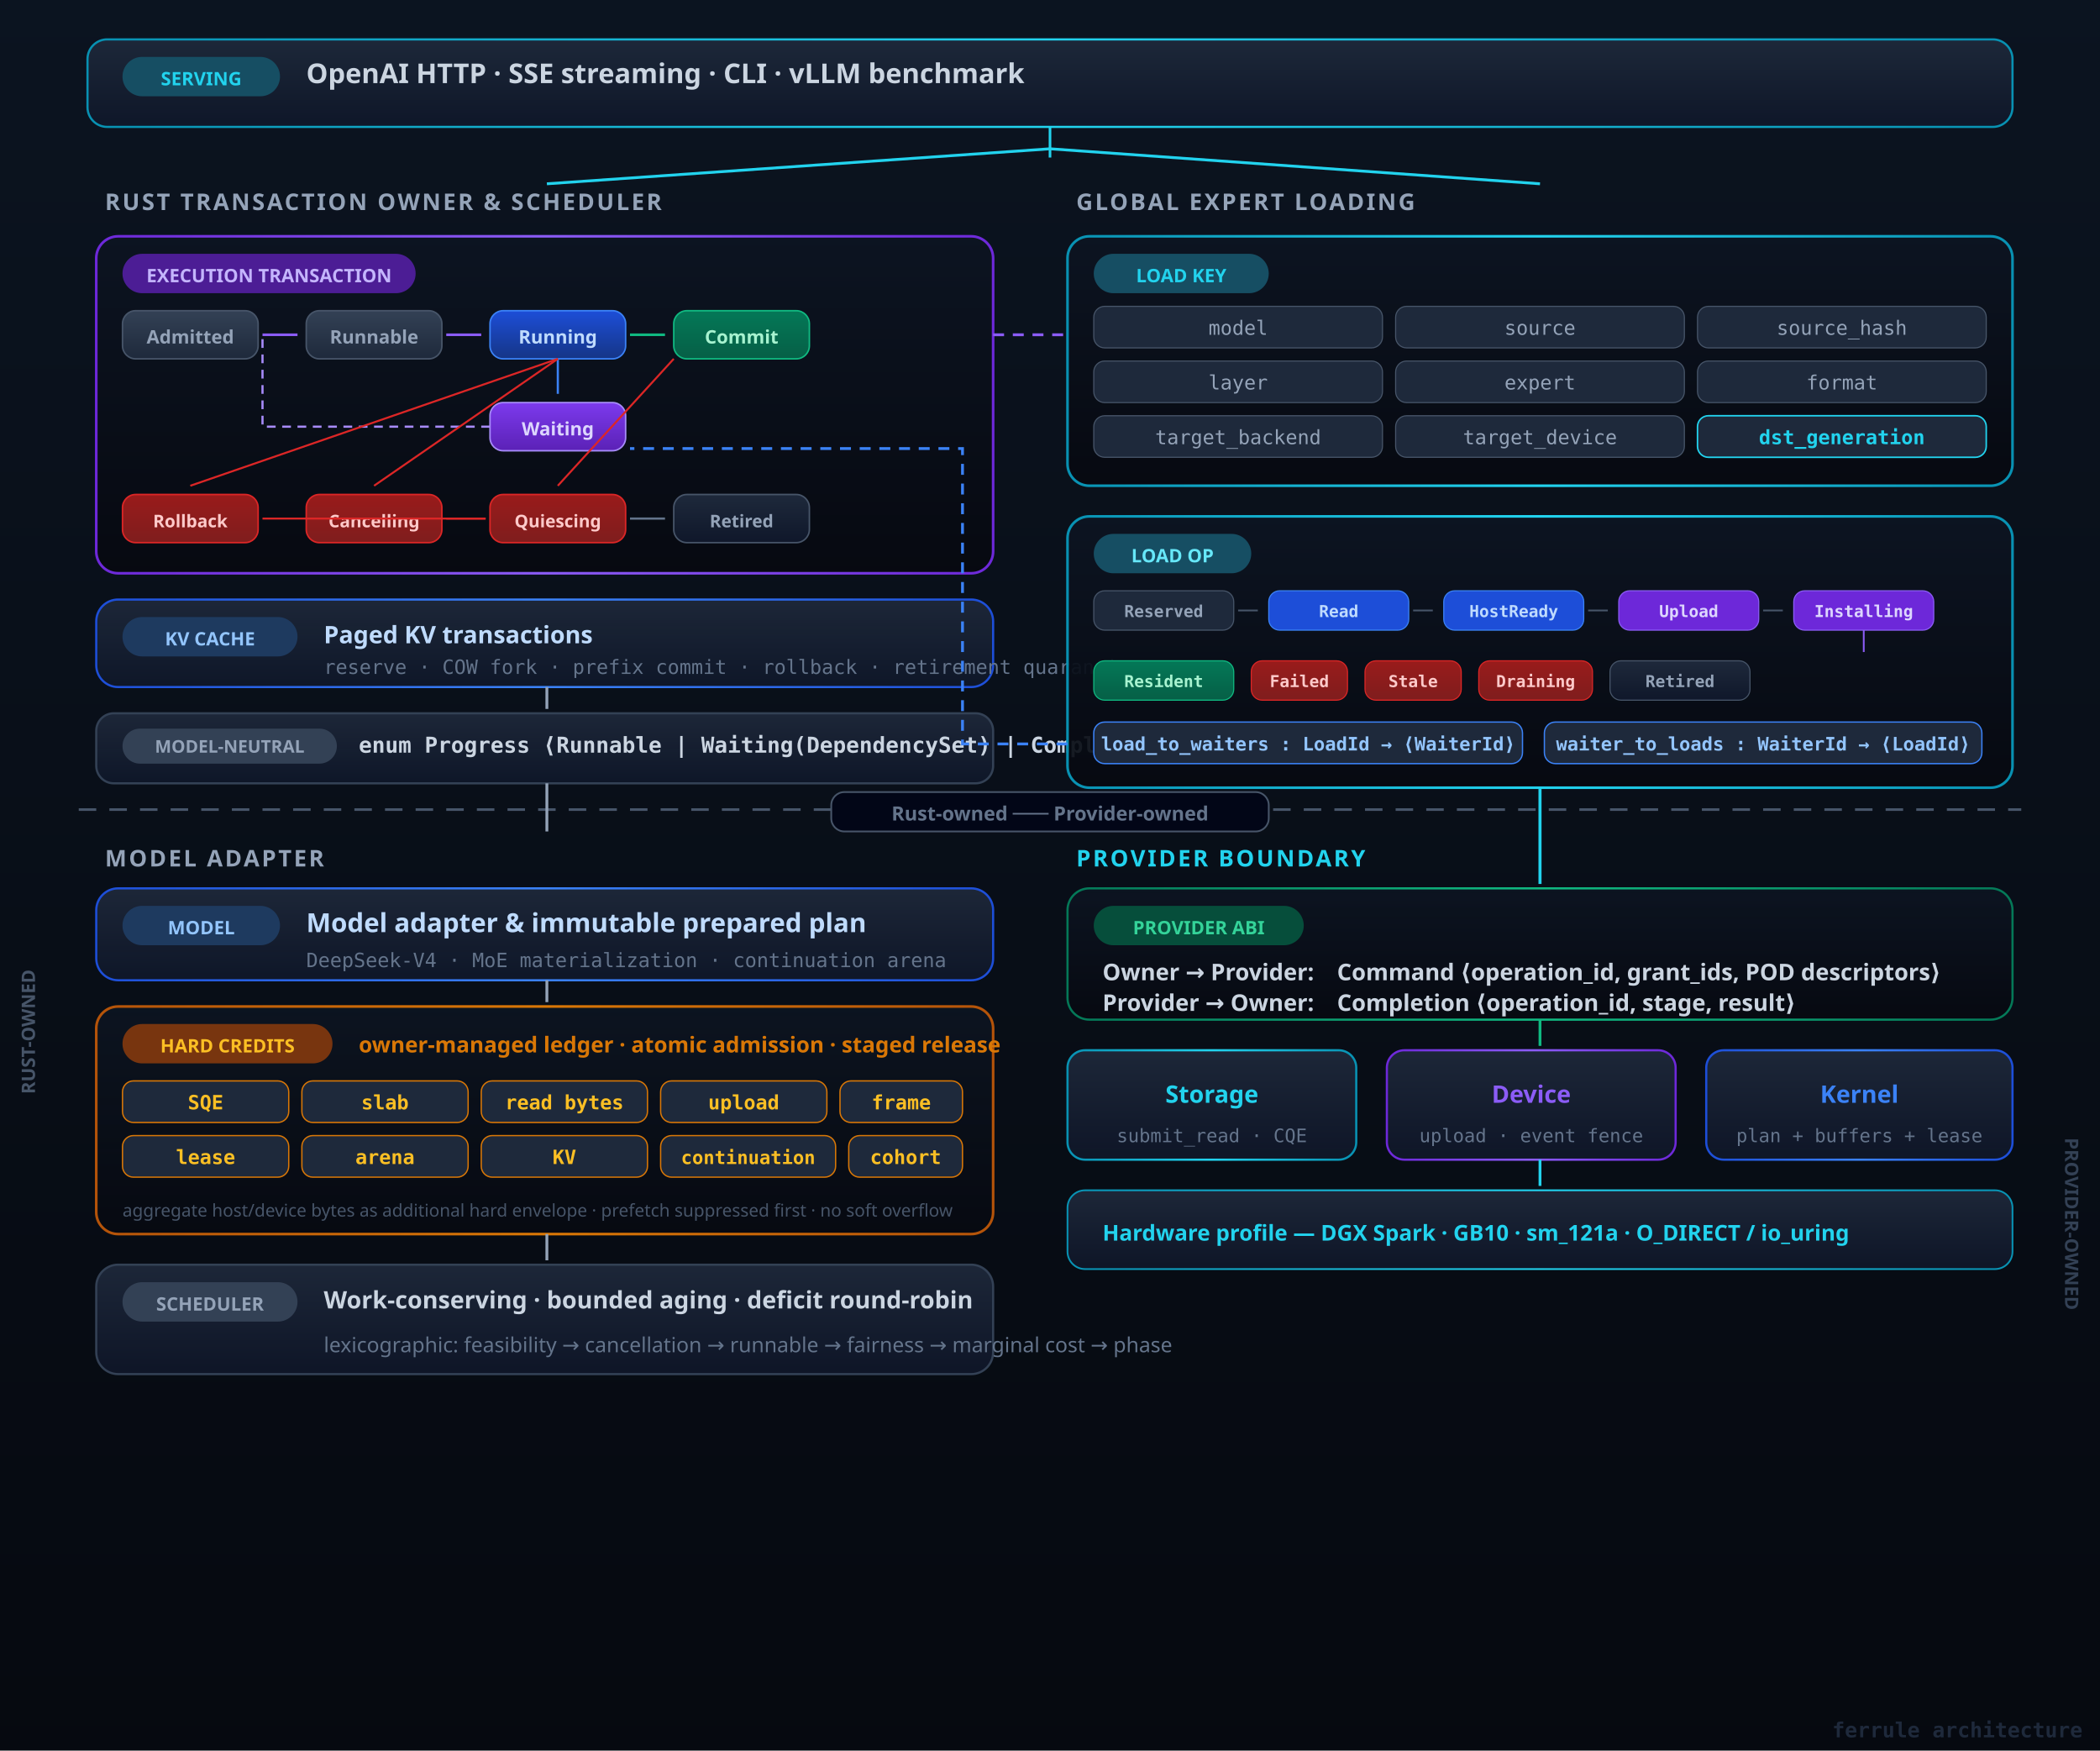
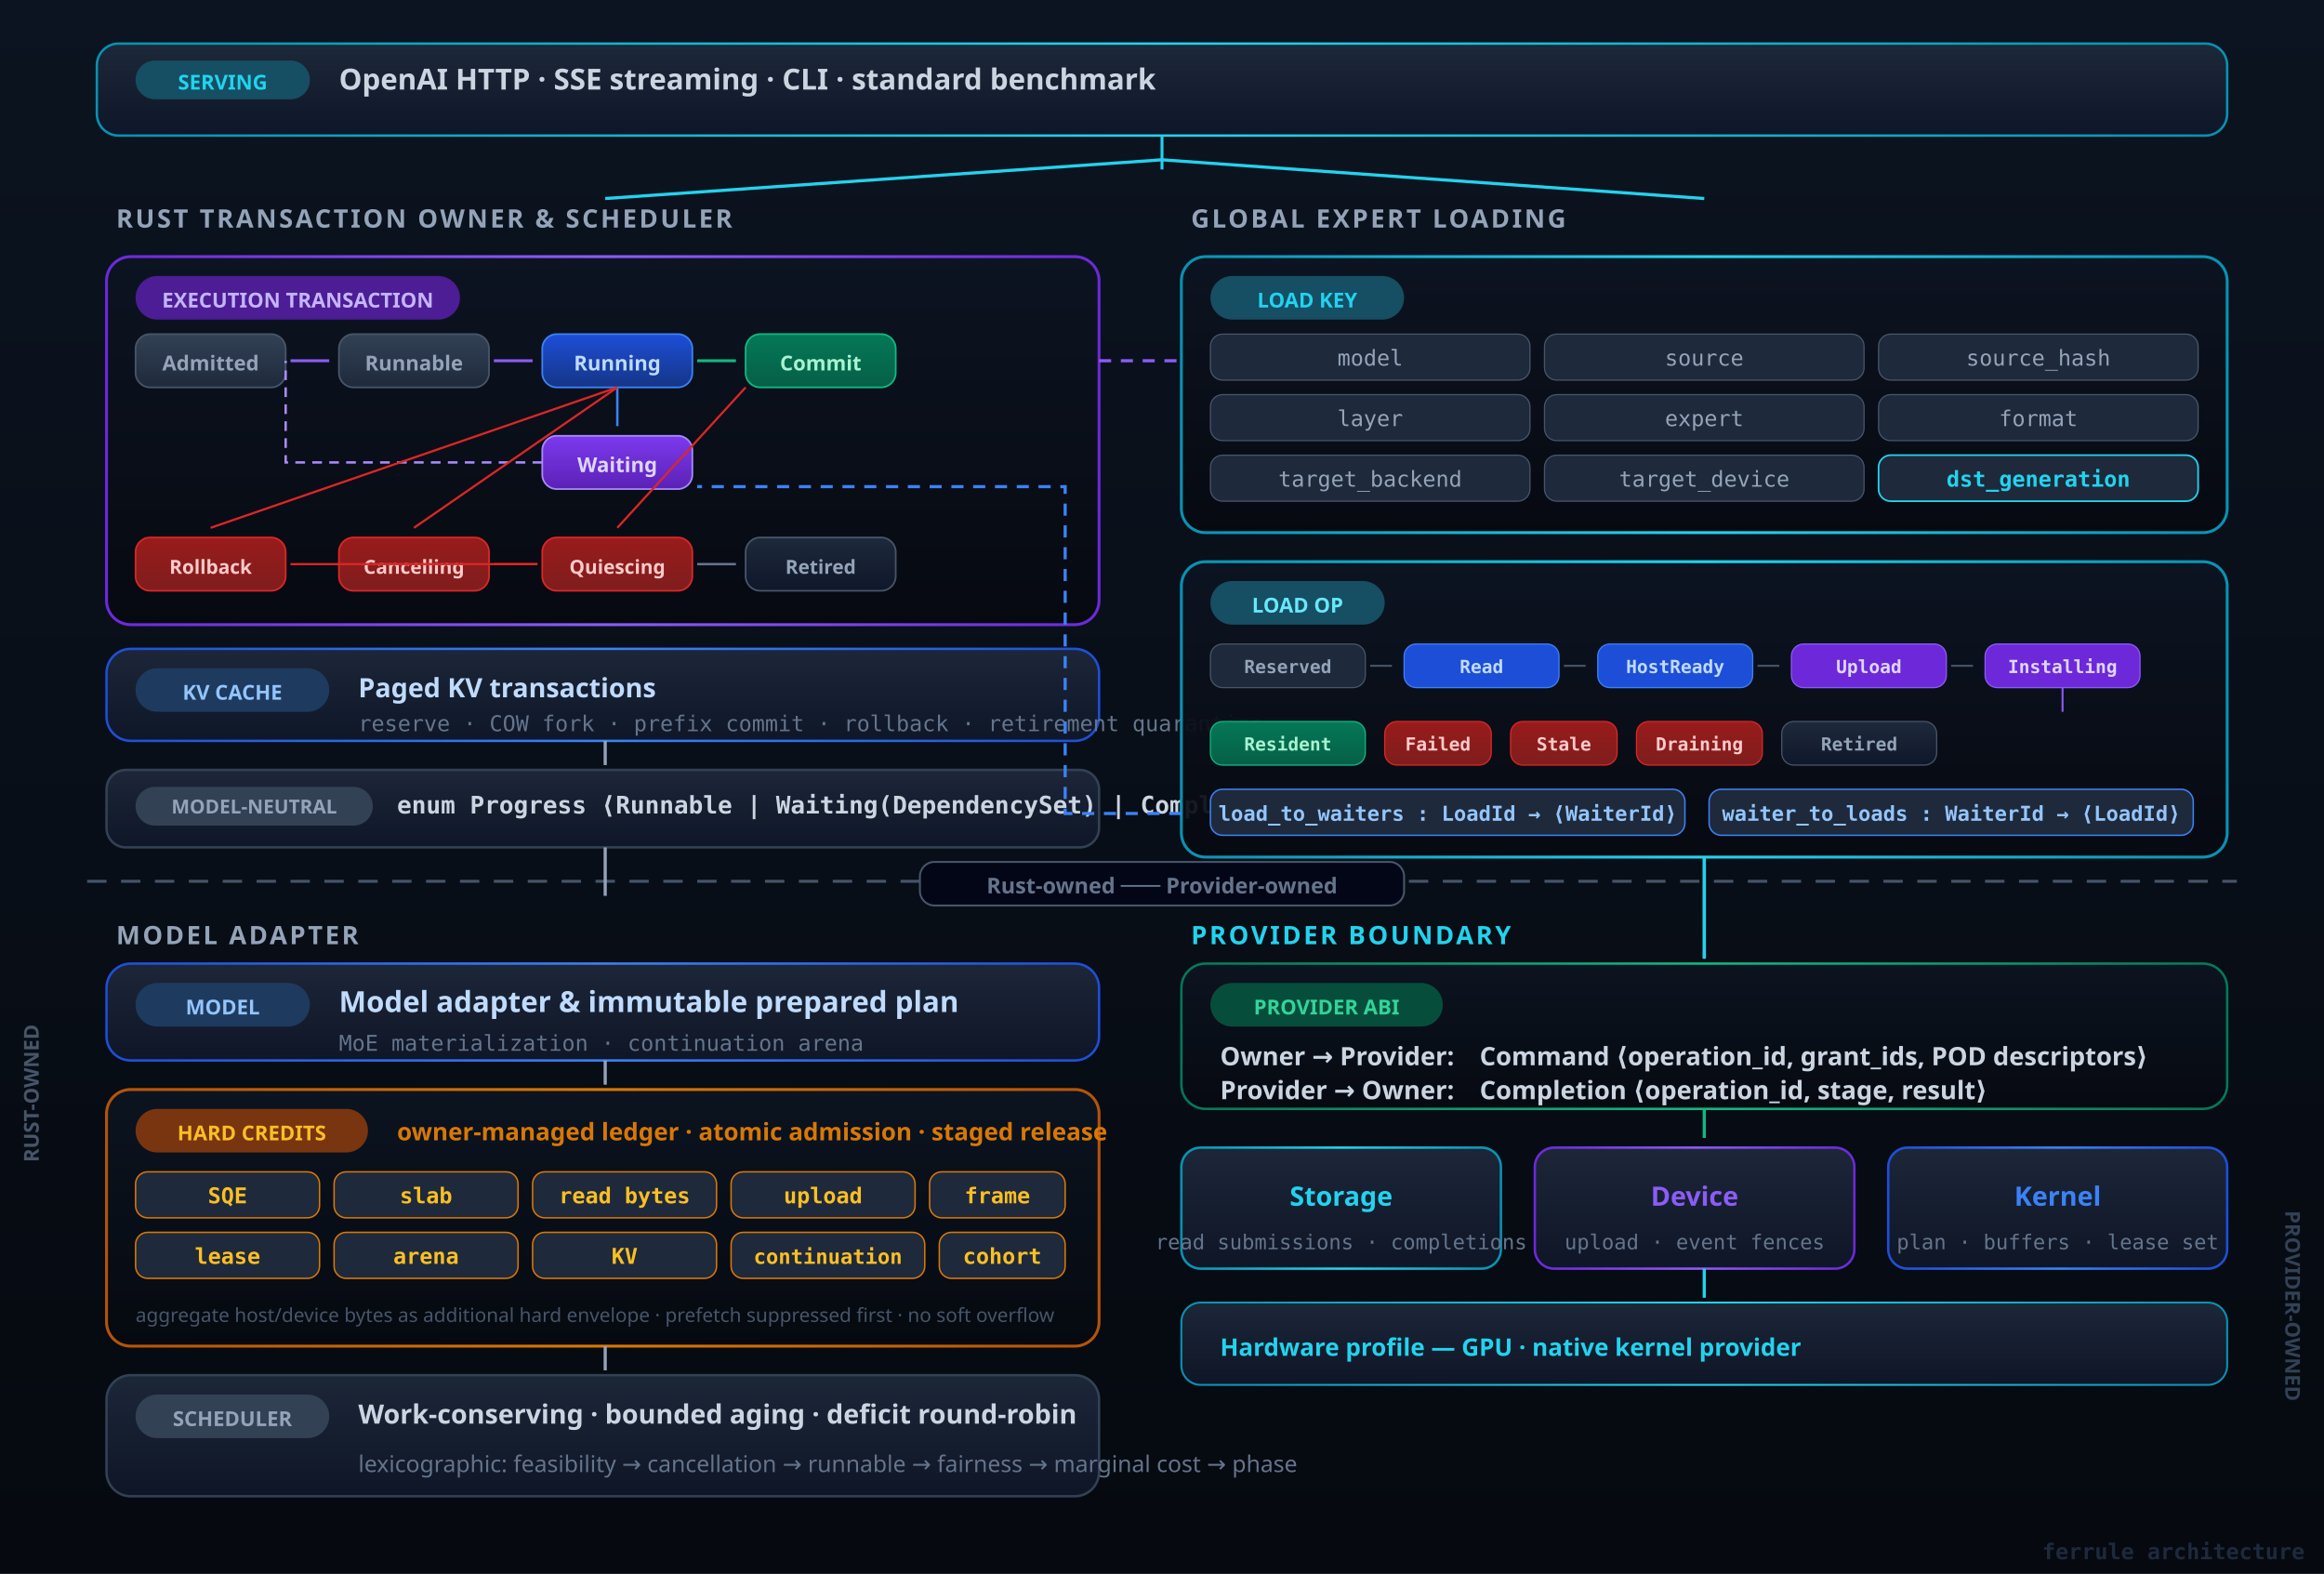
- <svg xmlns="http://www.w3.org/2000/svg" width="960" height="800" viewBox="0 0 960 800" role="img" aria-labelledby="ferrule-arch-title" focusable="false">
+ <svg xmlns="http://www.w3.org/2000/svg" width="960" height="650" viewBox="0 0 960 650" role="img" aria-labelledby="ferrule-arch-title" focusable="false">
  <defs>
    <linearGradient id="a-cyan" x1="0" y1="0" x2="1" y2="0">
      <stop offset="0" stop-color="#0891B2" />
      <stop offset="0.5" stop-color="#22D3EE" />
      <stop offset="1" stop-color="#0891B2" />
    </linearGradient>
    <linearGradient id="a-blue" x1="0" y1="0" x2="1" y2="0">
      <stop offset="0" stop-color="#1D4ED8" />
      <stop offset="0.5" stop-color="#3B82F6" />
      <stop offset="1" stop-color="#1D4ED8" />
    </linearGradient>
    <linearGradient id="a-purple" x1="0" y1="0" x2="1" y2="0">
      <stop offset="0" stop-color="#6D28D9" />
      <stop offset="0.5" stop-color="#8B5CF6" />
      <stop offset="1" stop-color="#6D28D9" />
    </linearGradient>
    <linearGradient id="a-amber" x1="0" y1="0" x2="1" y2="0">
      <stop offset="0" stop-color="#B45309" />
      <stop offset="0.5" stop-color="#D97706" />
      <stop offset="1" stop-color="#B45309" />
    </linearGradient>
    <linearGradient id="a-emerald" x1="0" y1="0" x2="1" y2="0">
      <stop offset="0" stop-color="#047857" />
      <stop offset="0.5" stop-color="#10B981" />
      <stop offset="1" stop-color="#047857" />
    </linearGradient>
    <linearGradient id="fill-card" x1="0" y1="0" x2="0" y2="1">
      <stop offset="0" stop-color="#1E293B" stop-opacity="0.92" />
      <stop offset="1" stop-color="#0F172A" stop-opacity="0.88" />
    </linearGradient>
    <linearGradient id="fill-deep" x1="0" y1="0" x2="0" y2="1">
      <stop offset="0" stop-color="#0C1421" stop-opacity="0.94" />
      <stop offset="1" stop-color="#060910" stop-opacity="0.92" />
    </linearGradient>
    <linearGradient id="st-n" x1="0" y1="0" x2="0" y2="1">
      <stop offset="0" stop-color="#334155" />
      <stop offset="1" stop-color="#1E293B" />
    </linearGradient>
    <linearGradient id="st-r" x1="0" y1="0" x2="0" y2="1">
      <stop offset="0" stop-color="#1D4ED8" />
      <stop offset="1" stop-color="#153586" />
    </linearGradient>
    <linearGradient id="st-w" x1="0" y1="0" x2="0" y2="1">
      <stop offset="0" stop-color="#7C3AED" />
      <stop offset="1" stop-color="#5B21B6" />
    </linearGradient>
    <linearGradient id="st-c" x1="0" y1="0" x2="0" y2="1">
      <stop offset="0" stop-color="#047857" />
      <stop offset="1" stop-color="#065F46" />
    </linearGradient>
    <linearGradient id="st-x" x1="0" y1="0" x2="0" y2="1">
      <stop offset="0" stop-color="#991B1B" />
      <stop offset="1" stop-color="#7F1D1D" />
    </linearGradient>
    <linearGradient id="st-t" x1="0" y1="0" x2="0" y2="1">
      <stop offset="0" stop-color="#1E293B" />
      <stop offset="1" stop-color="#0F172A" />
    </linearGradient>
    <linearGradient id="ld-ok" x1="0" y1="0" x2="0" y2="1">
      <stop offset="0" stop-color="#047857" />
      <stop offset="1" stop-color="#065F46" />
    </linearGradient>
    <linearGradient id="ld-err" x1="0" y1="0" x2="0" y2="1">
      <stop offset="0" stop-color="#991B1B" />
      <stop offset="1" stop-color="#7F1D1D" />
    </linearGradient>
  </defs>
-   <rect width="960" height="800" fill="#060910" />
-   <rect width="960" height="800" fill="url(#fill-deep)" />
-   <g>
-     <line x1="36" y1="370" x2="924" y2="370" stroke="#475569" stroke-width="1.2" stroke-dasharray="8 6" />
-     <rect x="380" y="362" width="200" height="18" rx="6" fill="#020617" stroke="#475569" stroke-width="0.8" />
-     <text x="480" y="375" text-anchor="middle" fill="#64748B" font-family="system-ui,sans-serif" font-size="9" font-weight="600">Rust-owned  ───  Provider-owned</text>
-   </g>
-   <g>
-     <rect x="40" y="18" width="880" height="40" rx="9" fill="url(#fill-card)" stroke="url(#a-cyan)" stroke-width="1" />
-     <rect x="56" y="26" width="72" height="18" rx="9" fill="#164E63" />
-     <text x="92" y="39" text-anchor="middle" fill="#22D3EE" font-family="system-ui,sans-serif" font-size="8.5" font-weight="700">SERVING</text>
-     <text x="140" y="38" fill="#CBD5E1" font-family="system-ui,sans-serif" font-size="12.5" font-weight="600">OpenAI HTTP · SSE streaming · CLI · vLLM benchmark</text>
-   </g>
-   <line x1="480" y1="58" x2="480" y2="72" stroke="#22D3EE" stroke-width="1.2" />
-   <line x1="480" y1="68" x2="250" y2="84" stroke="#22D3EE" stroke-width="1.3" />
-   <line x1="480" y1="68" x2="704" y2="84" stroke="#22D3EE" stroke-width="1.3" />
-   <text x="48" y="96" fill="#94A3B8" font-family="system-ui,sans-serif" font-size="10.5" font-weight="700" letter-spacing="1">RUST TRANSACTION OWNER &amp; SCHEDULER</text>
-   <g>
-     <rect x="44" y="108" width="410" height="154" rx="10" fill="url(#fill-deep)" stroke="url(#a-purple)" stroke-width="1.2" />
-     <rect x="56" y="116" width="134" height="18" rx="9" fill="#4C1D95" />
-     <text x="123" y="129" text-anchor="middle" fill="#C4B5FD" font-family="system-ui,sans-serif" font-size="8.5" font-weight="700">EXECUTION TRANSACTION</text>
-     <rect x="56" y="142" width="62" height="22" rx="6" fill="url(#st-n)" stroke="#475569" stroke-width="0.7" />
-     <text x="87" y="157" text-anchor="middle" fill="#94A3B8" font-family="system-ui,sans-serif" font-size="8.5" font-weight="700">Admitted</text>
-     <line x1="120" y1="153" x2="136" y2="153" stroke="#8B5CF6" stroke-width="1.2" />
-     <rect x="140" y="142" width="62" height="22" rx="6" fill="url(#st-n)" stroke="#475569" stroke-width="0.7" />
-     <text x="171" y="157" text-anchor="middle" fill="#94A3B8" font-family="system-ui,sans-serif" font-size="8.5" font-weight="700">Runnable</text>
-     <line x1="204" y1="153" x2="220" y2="153" stroke="#8B5CF6" stroke-width="1.2" />
-     <rect x="224" y="142" width="62" height="22" rx="6" fill="url(#st-r)" stroke="#3B82F6" stroke-width="0.7" />
-     <text x="255" y="157" text-anchor="middle" fill="#BFDBFE" font-family="system-ui,sans-serif" font-size="8.5" font-weight="700">Running</text>
-     <line x1="288" y1="153" x2="304" y2="153" stroke="#10B981" stroke-width="1.2" />
-     <rect x="308" y="142" width="62" height="22" rx="6" fill="url(#st-c)" stroke="#10B981" stroke-width="0.7" />
-     <text x="339" y="157" text-anchor="middle" fill="#A7F3D0" font-family="system-ui,sans-serif" font-size="8.5" font-weight="700">Commit</text>
-     <line x1="255" y1="164" x2="255" y2="180" stroke="#3B82F6" stroke-width="1" />
-     <rect x="224" y="184" width="62" height="22" rx="6" fill="url(#st-w)" stroke="#A78BFA" stroke-width="0.7" />
-     <text x="255" y="199" text-anchor="middle" fill="#DDD6FE" font-family="system-ui,sans-serif" font-size="8.5" font-weight="700">Waiting</text>
-     <path d="M224 195L120 195L120 153" fill="none" stroke="#A78BFA" stroke-width="1" stroke-dasharray="4 3" />
-     <line x1="255" y1="164" x2="87" y2="222" stroke="#DC2626" stroke-width="0.9" />
-     <line x1="255" y1="164" x2="171" y2="222" stroke="#DC2626" stroke-width="0.9" />
-     <line x1="308" y1="164" x2="255" y2="222" stroke="#DC2626" stroke-width="0.9" />
-     <rect x="56" y="226" width="62" height="22" rx="6" fill="url(#st-x)" stroke="#DC2626" stroke-width="0.7" />
-     <text x="87" y="241" text-anchor="middle" fill="#FECACA" font-family="system-ui,sans-serif" font-size="8" font-weight="700">Rollback</text>
-     <rect x="140" y="226" width="62" height="22" rx="6" fill="url(#st-x)" stroke="#DC2626" stroke-width="0.7" />
-     <text x="171" y="241" text-anchor="middle" fill="#FECACA" font-family="system-ui,sans-serif" font-size="8" font-weight="700">Cancelling</text>
-     <rect x="224" y="226" width="62" height="22" rx="6" fill="url(#st-x)" stroke="#DC2626" stroke-width="0.7" />
-     <text x="255" y="241" text-anchor="middle" fill="#FECACA" font-family="system-ui,sans-serif" font-size="8" font-weight="700">Quiescing</text>
-     <line x1="288" y1="237" x2="304" y2="237" stroke="#64748B" stroke-width="1" />
-     <rect x="308" y="226" width="62" height="22" rx="6" fill="url(#st-t)" stroke="#475569" stroke-width="0.7" />
-     <text x="339" y="241" text-anchor="middle" fill="#94A3B8" font-family="system-ui,sans-serif" font-size="8" font-weight="700">Retired</text>
-     <line x1="120" y1="237" x2="222" y2="237" stroke="#DC2626" stroke-width="0.9" />
-     <line x1="204" y1="237" x2="222" y2="237" stroke="#DC2626" stroke-width="0.9" />
-   </g>
-   <g>
-     <rect x="44" y="274" width="410" height="40" rx="10" fill="url(#fill-card)" stroke="url(#a-blue)" stroke-width="1" />
-     <rect x="56" y="282" width="80" height="18" rx="9" fill="#1E3A5F" />
-     <text x="96" y="295" text-anchor="middle" fill="#93C5FD" font-family="system-ui,sans-serif" font-size="8.5" font-weight="700">KV CACHE</text>
-     <text x="148" y="294" fill="#BFDBFE" font-family="system-ui,sans-serif" font-size="11" font-weight="600">Paged KV transactions</text>
-     <text x="148" y="308" fill="#64748B" font-family="Consolas,monospace" font-size="9">reserve · COW fork · prefix commit · rollback · retirement quarantine</text>
-   </g>
-   <g>
-     <rect x="44" y="326" width="410" height="32" rx="8" fill="url(#fill-card)" stroke="#334155" stroke-width="1" />
-     <rect x="56" y="333" width="98" height="16" rx="8" fill="#334155" />
-     <text x="105" y="344" text-anchor="middle" fill="#94A3B8" font-family="system-ui,sans-serif" font-size="8" font-weight="700">MODEL-NEUTRAL</text>
-     <text x="164" y="344" fill="#CBD5E1" font-family="Consolas,monospace" font-size="10" font-weight="600">enum Progress ⟨Runnable | Waiting(DependencySet) | Complete⟩</text>
-   </g>
-   <text x="492" y="96" fill="#94A3B8" font-family="system-ui,sans-serif" font-size="10.5" font-weight="700" letter-spacing="1">GLOBAL EXPERT LOADING</text>
-   <g>
-     <rect x="488" y="108" width="432" height="114" rx="10" fill="url(#fill-deep)" stroke="url(#a-cyan)" stroke-width="1.2" />
-     <rect x="500" y="116" width="80" height="18" rx="9" fill="#164E63" />
-     <text x="540" y="129" text-anchor="middle" fill="#22D3EE" font-family="system-ui,sans-serif" font-size="8.5" font-weight="700">LOAD KEY</text>
-     <rect x="500" y="140" width="132" height="19" rx="5" fill="#1E293B" stroke="#475569" stroke-width="0.5" />
-     <text x="566" y="153" text-anchor="middle" fill="#94A3B8" font-family="Consolas,monospace" font-size="9">model</text>
-     <rect x="638" y="140" width="132" height="19" rx="5" fill="#1E293B" stroke="#475569" stroke-width="0.5" />
-     <text x="704" y="153" text-anchor="middle" fill="#94A3B8" font-family="Consolas,monospace" font-size="9">source</text>
-     <rect x="776" y="140" width="132" height="19" rx="5" fill="#1E293B" stroke="#475569" stroke-width="0.5" />
-     <text x="842" y="153" text-anchor="middle" fill="#94A3B8" font-family="Consolas,monospace" font-size="9">source_hash</text>
-     <rect x="500" y="165" width="132" height="19" rx="5" fill="#1E293B" stroke="#475569" stroke-width="0.5" />
-     <text x="566" y="178" text-anchor="middle" fill="#94A3B8" font-family="Consolas,monospace" font-size="9">layer</text>
-     <rect x="638" y="165" width="132" height="19" rx="5" fill="#1E293B" stroke="#475569" stroke-width="0.5" />
-     <text x="704" y="178" text-anchor="middle" fill="#94A3B8" font-family="Consolas,monospace" font-size="9">expert</text>
-     <rect x="776" y="165" width="132" height="19" rx="5" fill="#1E293B" stroke="#475569" stroke-width="0.5" />
-     <text x="842" y="178" text-anchor="middle" fill="#94A3B8" font-family="Consolas,monospace" font-size="9">format</text>
-     <rect x="500" y="190" width="132" height="19" rx="5" fill="#1E293B" stroke="#475569" stroke-width="0.5" />
-     <text x="566" y="203" text-anchor="middle" fill="#94A3B8" font-family="Consolas,monospace" font-size="9">target_backend</text>
-     <rect x="638" y="190" width="132" height="19" rx="5" fill="#1E293B" stroke="#475569" stroke-width="0.5" />
-     <text x="704" y="203" text-anchor="middle" fill="#94A3B8" font-family="Consolas,monospace" font-size="9">target_device</text>
-     <rect x="776" y="190" width="132" height="19" rx="5" fill="#1E293B" stroke="#22D3EE" stroke-width="0.7" />
-     <text x="842" y="203" text-anchor="middle" fill="#22D3EE" font-family="Consolas,monospace" font-size="9" font-weight="600">dst_generation</text>
-   </g>
-   <g>
-     <rect x="488" y="236" width="432" height="124" rx="10" fill="url(#fill-deep)" stroke="url(#a-cyan)" stroke-width="1.2" />
-     <rect x="500" y="244" width="72" height="18" rx="9" fill="#164E63" />
-     <text x="536" y="257" text-anchor="middle" fill="#67E8F9" font-family="system-ui,sans-serif" font-size="8.5" font-weight="700">LOAD OP</text>
-     <rect x="500" y="270" width="64" height="18" rx="5" fill="#1E293B" stroke="#475569" stroke-width="0.5" />
-     <text x="532" y="282" text-anchor="middle" fill="#94A3B8" font-family="Consolas,monospace" font-size="7.5" font-weight="700">Reserved</text>
-     <line x1="566" y1="279" x2="575" y2="279" stroke="#475569" stroke-width="0.8" />
-     <rect x="580" y="270" width="64" height="18" rx="5" fill="#1D4ED8" stroke="#3B82F6" stroke-width="0.5" />
-     <text x="612" y="282" text-anchor="middle" fill="#BFDBFE" font-family="Consolas,monospace" font-size="7.5" font-weight="700">Read</text>
-     <line x1="646" y1="279" x2="655" y2="279" stroke="#475569" stroke-width="0.8" />
-     <rect x="660" y="270" width="64" height="18" rx="5" fill="#1D4ED8" stroke="#3B82F6" stroke-width="0.5" />
-     <text x="692" y="282" text-anchor="middle" fill="#BFDBFE" font-family="Consolas,monospace" font-size="7.5" font-weight="700">HostReady</text>
-     <line x1="726" y1="279" x2="735" y2="279" stroke="#475569" stroke-width="0.8" />
-     <rect x="740" y="270" width="64" height="18" rx="5" fill="#6D28D9" stroke="#8B5CF6" stroke-width="0.5" />
-     <text x="772" y="282" text-anchor="middle" fill="#DDD6FE" font-family="Consolas,monospace" font-size="7.5" font-weight="700">Upload</text>
-     <line x1="806" y1="279" x2="815" y2="279" stroke="#475569" stroke-width="0.8" />
-     <rect x="820" y="270" width="64" height="18" rx="5" fill="#6D28D9" stroke="#8B5CF6" stroke-width="0.5" />
-     <text x="852" y="282" text-anchor="middle" fill="#DDD6FE" font-family="Consolas,monospace" font-size="7.5" font-weight="700">Installing</text>
-     <line x1="852" y1="288" x2="852" y2="298" stroke="#8B5CF6" stroke-width="0.8" />
-     <rect x="500" y="302" width="64" height="18" rx="5" fill="url(#ld-ok)" stroke="#10B981" stroke-width="0.5" />
-     <text x="532" y="314" text-anchor="middle" fill="#A7F3D0" font-family="Consolas,monospace" font-size="7.5" font-weight="700">Resident</text>
-     <rect x="572" y="302" width="44" height="18" rx="5" fill="url(#ld-err)" stroke="#DC2626" stroke-width="0.5" />
-     <text x="594" y="314" text-anchor="middle" fill="#FECACA" font-family="Consolas,monospace" font-size="7.5" font-weight="700">Failed</text>
-     <rect x="624" y="302" width="44" height="18" rx="5" fill="url(#ld-err)" stroke="#DC2626" stroke-width="0.5" />
-     <text x="646" y="314" text-anchor="middle" fill="#FECACA" font-family="Consolas,monospace" font-size="7.5" font-weight="700">Stale</text>
-     <rect x="676" y="302" width="52" height="18" rx="5" fill="url(#ld-err)" stroke="#DC2626" stroke-width="0.5" />
-     <text x="702" y="314" text-anchor="middle" fill="#FECACA" font-family="Consolas,monospace" font-size="7.5" font-weight="700">Draining</text>
-     <rect x="736" y="302" width="64" height="18" rx="5" fill="url(#st-t)" stroke="#475569" stroke-width="0.5" />
-     <text x="768" y="314" text-anchor="middle" fill="#94A3B8" font-family="Consolas,monospace" font-size="7.5" font-weight="700">Retired</text>
-     <rect x="500" y="330" width="196" height="19" rx="5" fill="#1E293B" stroke="#3B82F6" stroke-width="0.6" />
-     <text x="598" y="343" text-anchor="middle" fill="#93C5FD" font-family="Consolas,monospace" font-size="8.5" font-weight="600">load_to_waiters : LoadId → ⟨WaiterId⟩</text>
-     <rect x="706" y="330" width="200" height="19" rx="5" fill="#1E293B" stroke="#3B82F6" stroke-width="0.6" />
-     <text x="806" y="343" text-anchor="middle" fill="#93C5FD" font-family="Consolas,monospace" font-size="8.5" font-weight="600">waiter_to_loads : WaiterId → ⟨LoadId⟩</text>
-   </g>
-   <text x="48" y="396" fill="#94A3B8" font-family="system-ui,sans-serif" font-size="10.5" font-weight="700" letter-spacing="1">MODEL ADAPTER</text>
-   <g>
-     <rect x="44" y="406" width="410" height="42" rx="10" fill="url(#fill-card)" stroke="url(#a-blue)" stroke-width="1" />
-     <rect x="56" y="414" width="72" height="18" rx="9" fill="#1E3A5F" />
-     <text x="92" y="427" text-anchor="middle" fill="#93C5FD" font-family="system-ui,sans-serif" font-size="8.5" font-weight="700">MODEL</text>
-     <text x="140" y="426" fill="#BFDBFE" font-family="system-ui,sans-serif" font-size="12" font-weight="600">Model adapter &amp; immutable prepared plan</text>
-     <text x="140" y="442" fill="#64748B" font-family="Consolas,monospace" font-size="9">DeepSeek-V4 · MoE materialization · continuation arena</text>
-   </g>
-   <g>
-     <rect x="44" y="460" width="410" height="104" rx="10" fill="url(#fill-deep)" stroke="url(#a-amber)" stroke-width="1.2" />
-     <rect x="56" y="468" width="96" height="18" rx="9" fill="#78350F" />
-     <text x="104" y="481" text-anchor="middle" fill="#FBBF24" font-family="system-ui,sans-serif" font-size="8.5" font-weight="700">HARD CREDITS</text>
-     <text x="164" y="481" fill="#D97706" font-family="system-ui,sans-serif" font-size="10" font-weight="600">owner-managed ledger · atomic admission · staged release</text>
-     <rect x="56" y="494" width="76" height="19" rx="5" fill="#1E293B" stroke="#D97706" stroke-width="0.6" />
-     <text x="94" y="507" text-anchor="middle" fill="#FBBF24" font-family="Consolas,monospace" font-size="9" font-weight="700">SQE</text>
-     <rect x="138" y="494" width="76" height="19" rx="5" fill="#1E293B" stroke="#D97706" stroke-width="0.6" />
-     <text x="176" y="507" text-anchor="middle" fill="#FBBF24" font-family="Consolas,monospace" font-size="9" font-weight="700">slab</text>
-     <rect x="220" y="494" width="76" height="19" rx="5" fill="#1E293B" stroke="#D97706" stroke-width="0.6" />
-     <text x="258" y="507" text-anchor="middle" fill="#FBBF24" font-family="Consolas,monospace" font-size="9" font-weight="700">read bytes</text>
-     <rect x="302" y="494" width="76" height="19" rx="5" fill="#1E293B" stroke="#D97706" stroke-width="0.6" />
-     <text x="340" y="507" text-anchor="middle" fill="#FBBF24" font-family="Consolas,monospace" font-size="9" font-weight="700">upload</text>
-     <rect x="384" y="494" width="56" height="19" rx="5" fill="#1E293B" stroke="#D97706" stroke-width="0.6" />
-     <text x="412" y="507" text-anchor="middle" fill="#FBBF24" font-family="Consolas,monospace" font-size="9" font-weight="700">frame</text>
-     <rect x="56" y="519" width="76" height="19" rx="5" fill="#1E293B" stroke="#D97706" stroke-width="0.6" />
-     <text x="94" y="532" text-anchor="middle" fill="#FBBF24" font-family="Consolas,monospace" font-size="9" font-weight="700">lease</text>
-     <rect x="138" y="519" width="76" height="19" rx="5" fill="#1E293B" stroke="#D97706" stroke-width="0.6" />
-     <text x="176" y="532" text-anchor="middle" fill="#FBBF24" font-family="Consolas,monospace" font-size="9" font-weight="700">arena</text>
-     <rect x="220" y="519" width="76" height="19" rx="5" fill="#1E293B" stroke="#D97706" stroke-width="0.6" />
-     <text x="258" y="532" text-anchor="middle" fill="#FBBF24" font-family="Consolas,monospace" font-size="9" font-weight="700">KV</text>
-     <rect x="302" y="519" width="80" height="19" rx="5" fill="#1E293B" stroke="#D97706" stroke-width="0.6" />
-     <text x="342" y="532" text-anchor="middle" fill="#FBBF24" font-family="Consolas,monospace" font-size="8.5" font-weight="700">continuation</text>
-     <rect x="388" y="519" width="52" height="19" rx="5" fill="#1E293B" stroke="#D97706" stroke-width="0.6" />
-     <text x="414" y="532" text-anchor="middle" fill="#FBBF24" font-family="Consolas,monospace" font-size="9" font-weight="700">cohort</text>
-     <text x="56" y="556" fill="#475569" font-family="system-ui,sans-serif" font-size="8">aggregate host/device bytes as additional hard envelope · prefetch suppressed first · no soft overflow</text>
-   </g>
-   <g>
-     <rect x="44" y="578" width="410" height="50" rx="10" fill="url(#fill-card)" stroke="#334155" stroke-width="1" />
-     <rect x="56" y="586" width="80" height="18" rx="9" fill="#334155" />
-     <text x="96" y="599" text-anchor="middle" fill="#94A3B8" font-family="system-ui,sans-serif" font-size="8.5" font-weight="700">SCHEDULER</text>
-     <text x="148" y="598" fill="#CBD5E1" font-family="system-ui,sans-serif" font-size="11" font-weight="600">Work-conserving · bounded aging · deficit round-robin</text>
-     <text x="148" y="618" fill="#64748B" font-family="system-ui,sans-serif" font-size="9.5">lexicographic: feasibility → cancellation → runnable → fairness → marginal cost → phase</text>
-   </g>
-   <text x="492" y="396" fill="#22D3EE" font-family="system-ui,sans-serif" font-size="10.5" font-weight="700" letter-spacing="1">PROVIDER BOUNDARY</text>
-   <g>
-     <rect x="488" y="406" width="432" height="60" rx="10" fill="url(#fill-deep)" stroke="url(#a-emerald)" stroke-width="1" />
-     <rect x="500" y="414" width="96" height="18" rx="9" fill="#064E3B" />
-     <text x="548" y="427" text-anchor="middle" fill="#34D399" font-family="system-ui,sans-serif" font-size="8.5" font-weight="700">PROVIDER ABI</text>
-     <text x="504" y="448" fill="#CBD5E1" font-family="system-ui,sans-serif" font-size="10.5" font-weight="600">Owner → Provider:　Command ⟨operation_id, grant_ids, POD descriptors⟩</text>
-     <text x="504" y="462" fill="#CBD5E1" font-family="system-ui,sans-serif" font-size="10.5" font-weight="600">Provider → Owner:　Completion ⟨operation_id, stage, result⟩</text>
-   </g>
-   <line x1="704" y1="360" x2="704" y2="404" stroke="#22D3EE" stroke-width="1.4" />
-   <g>
-     <rect x="488" y="480" width="132" height="50" rx="8" fill="url(#fill-card)" stroke="url(#a-cyan)" stroke-width="1" />
-     <text x="554" y="504" text-anchor="middle" fill="#22D3EE" font-family="system-ui,sans-serif" font-size="11" font-weight="700">Storage</text>
-     <text x="554" y="522" text-anchor="middle" fill="#64748B" font-family="Consolas,monospace" font-size="8.5">submit_read · CQE</text>
-   </g>
-   <g>
-     <rect x="634" y="480" width="132" height="50" rx="8" fill="url(#fill-card)" stroke="url(#a-purple)" stroke-width="1" />
-     <text x="700" y="504" text-anchor="middle" fill="#8B5CF6" font-family="system-ui,sans-serif" font-size="11" font-weight="700">Device</text>
-     <text x="700" y="522" text-anchor="middle" fill="#64748B" font-family="Consolas,monospace" font-size="8.5">upload · event fence</text>
-   </g>
-   <g>
-     <rect x="780" y="480" width="140" height="50" rx="8" fill="url(#fill-card)" stroke="url(#a-blue)" stroke-width="1" />
-     <text x="850" y="504" text-anchor="middle" fill="#3B82F6" font-family="system-ui,sans-serif" font-size="11" font-weight="700">Kernel</text>
-     <text x="850" y="522" text-anchor="middle" fill="#64748B" font-family="Consolas,monospace" font-size="8.5">plan + buffers + lease</text>
-   </g>
-   <line x1="704" y1="466" x2="704" y2="478" stroke="#10B981" stroke-width="1.3" />
-   <g>
-     <rect x="488" y="544" width="432" height="36" rx="8" fill="url(#fill-card)" stroke="url(#a-cyan)" stroke-width="0.8" />
-     <text x="504" y="567" fill="#22D3EE" font-family="system-ui,sans-serif" font-size="10" font-weight="700">Hardware profile — DGX Spark · GB10 · sm_121a · O_DIRECT / io_uring</text>
-   </g>
-   <line x1="704" y1="530" x2="704" y2="542" stroke="#22D3EE" stroke-width="1.3" />
-   <line x1="250" y1="314" x2="250" y2="324" stroke="#94A3B8" stroke-width="1.3" />
-   <line x1="250" y1="358" x2="250" y2="380" stroke="#94A3B8" stroke-width="1.3" />
-   <line x1="250" y1="448" x2="250" y2="458" stroke="#94A3B8" stroke-width="1.3" />
-   <line x1="250" y1="564" x2="250" y2="576" stroke="#94A3B8" stroke-width="1.3" />
-   <path d="M454 153L488 153" fill="none" stroke="#8B5CF6" stroke-width="1.3" stroke-dasharray="5 4" />
-   <path d="M488 340L440 340L440 205L288 205" fill="none" stroke="#3B82F6" stroke-width="1.3" stroke-dasharray="5 4" />
-   <text x="16" y="500" fill="#475569" font-family="system-ui,sans-serif" font-size="8.5" font-weight="600" transform="rotate(-90 16 500)">RUST-OWNED</text>
-   <text x="944" y="520" fill="#334155" font-family="system-ui,sans-serif" font-size="8.5" font-weight="600" transform="rotate(90 944 520)">PROVIDER-OWNED</text>
-   <text x="952" y="794" text-anchor="end" fill="#1E293B" font-family="Consolas,monospace" font-size="9.5" font-weight="600">ferrule architecture</text>
+   <rect width="960" height="650" fill="#060910" />
+   <rect width="960" height="650" fill="url(#fill-deep)" />
+   <line x1="36" y1="364" x2="924" y2="364" stroke="#475569" stroke-width="1.2" stroke-dasharray="8 6" />
+   <rect x="380" y="356" width="200" height="18" rx="6" fill="#020617" stroke="#475569" stroke-width="0.8" />
+   <text x="480" y="369" text-anchor="middle" fill="#64748B" font-family="system-ui,sans-serif" font-size="9" font-weight="600">Rust-owned  ───  Provider-owned</text>
+   <rect x="40" y="18" width="880" height="38" rx="9" fill="url(#fill-card)" stroke="url(#a-cyan)" stroke-width="1" />
+   <rect x="56" y="25" width="72" height="16" rx="8" fill="#164E63" />
+   <text x="92" y="37" text-anchor="middle" fill="#22D3EE" font-family="system-ui,sans-serif" font-size="8.5" font-weight="700">SERVING</text>
+   <text x="140" y="37" fill="#CBD5E1" font-family="system-ui,sans-serif" font-size="12" font-weight="600">OpenAI HTTP · SSE streaming · CLI · standard benchmark</text>
+   <line x1="480" y1="56" x2="480" y2="70" stroke="#22D3EE" stroke-width="1.2" />
+   <line x1="480" y1="66" x2="250" y2="82" stroke="#22D3EE" stroke-width="1.3" />
+   <line x1="480" y1="66" x2="704" y2="82" stroke="#22D3EE" stroke-width="1.3" />
+   <text x="48" y="94" fill="#94A3B8" font-family="system-ui,sans-serif" font-size="10.5" font-weight="700" letter-spacing="1">RUST TRANSACTION OWNER &amp; SCHEDULER</text>
+   <g>
+     <rect x="44" y="106" width="410" height="152" rx="10" fill="url(#fill-deep)" stroke="url(#a-purple)" stroke-width="1.2" />
+     <rect x="56" y="114" width="134" height="18" rx="9" fill="#4C1D95" />
+     <text x="123" y="127" text-anchor="middle" fill="#C4B5FD" font-family="system-ui,sans-serif" font-size="8.5" font-weight="700">EXECUTION TRANSACTION</text>
+     <rect x="56" y="138" width="62" height="22" rx="6" fill="url(#st-n)" stroke="#475569" stroke-width="0.7" />
+     <text x="87" y="153" text-anchor="middle" fill="#94A3B8" font-family="system-ui,sans-serif" font-size="8.5" font-weight="700">Admitted</text>
+     <line x1="120" y1="149" x2="136" y2="149" stroke="#8B5CF6" stroke-width="1.2" />
+     <rect x="140" y="138" width="62" height="22" rx="6" fill="url(#st-n)" stroke="#475569" stroke-width="0.7" />
+     <text x="171" y="153" text-anchor="middle" fill="#94A3B8" font-family="system-ui,sans-serif" font-size="8.5" font-weight="700">Runnable</text>
+     <line x1="204" y1="149" x2="220" y2="149" stroke="#8B5CF6" stroke-width="1.2" />
+     <rect x="224" y="138" width="62" height="22" rx="6" fill="url(#st-r)" stroke="#3B82F6" stroke-width="0.7" />
+     <text x="255" y="153" text-anchor="middle" fill="#BFDBFE" font-family="system-ui,sans-serif" font-size="8.5" font-weight="700">Running</text>
+     <line x1="288" y1="149" x2="304" y2="149" stroke="#10B981" stroke-width="1.2" />
+     <rect x="308" y="138" width="62" height="22" rx="6" fill="url(#st-c)" stroke="#10B981" stroke-width="0.7" />
+     <text x="339" y="153" text-anchor="middle" fill="#A7F3D0" font-family="system-ui,sans-serif" font-size="8.5" font-weight="700">Commit</text>
+     <line x1="255" y1="160" x2="255" y2="176" stroke="#3B82F6" stroke-width="1" />
+     <rect x="224" y="180" width="62" height="22" rx="6" fill="url(#st-w)" stroke="#A78BFA" stroke-width="0.7" />
+     <text x="255" y="195" text-anchor="middle" fill="#DDD6FE" font-family="system-ui,sans-serif" font-size="8.5" font-weight="700">Waiting</text>
+     <path d="M224 191L118 191L118 149" fill="none" stroke="#A78BFA" stroke-width="1" stroke-dasharray="4 3" />
+     <line x1="255" y1="160" x2="87" y2="218" stroke="#DC2626" stroke-width="0.9" />
+     <line x1="255" y1="160" x2="171" y2="218" stroke="#DC2626" stroke-width="0.9" />
+     <line x1="308" y1="160" x2="255" y2="218" stroke="#DC2626" stroke-width="0.9" />
+     <rect x="56" y="222" width="62" height="22" rx="6" fill="url(#st-x)" stroke="#DC2626" stroke-width="0.7" />
+     <text x="87" y="237" text-anchor="middle" fill="#FECACA" font-family="system-ui,sans-serif" font-size="8" font-weight="700">Rollback</text>
+     <rect x="140" y="222" width="62" height="22" rx="6" fill="url(#st-x)" stroke="#DC2626" stroke-width="0.7" />
+     <text x="171" y="237" text-anchor="middle" fill="#FECACA" font-family="system-ui,sans-serif" font-size="8" font-weight="700">Cancelling</text>
+     <rect x="224" y="222" width="62" height="22" rx="6" fill="url(#st-x)" stroke="#DC2626" stroke-width="0.7" />
+     <text x="255" y="237" text-anchor="middle" fill="#FECACA" font-family="system-ui,sans-serif" font-size="8" font-weight="700">Quiescing</text>
+     <line x1="288" y1="233" x2="304" y2="233" stroke="#64748B" stroke-width="1" />
+     <rect x="308" y="222" width="62" height="22" rx="6" fill="url(#st-t)" stroke="#475569" stroke-width="0.7" />
+     <text x="339" y="237" text-anchor="middle" fill="#94A3B8" font-family="system-ui,sans-serif" font-size="8" font-weight="700">Retired</text>
+     <line x1="120" y1="233" x2="222" y2="233" stroke="#DC2626" stroke-width="0.9" />
+     <line x1="204" y1="233" x2="222" y2="233" stroke="#DC2626" stroke-width="0.9" />
+   </g>
+   <g>
+     <rect x="44" y="268" width="410" height="38" rx="10" fill="url(#fill-card)" stroke="url(#a-blue)" stroke-width="1" />
+     <rect x="56" y="276" width="80" height="18" rx="9" fill="#1E3A5F" />
+     <text x="96" y="289" text-anchor="middle" fill="#93C5FD" font-family="system-ui,sans-serif" font-size="8.5" font-weight="700">KV CACHE</text>
+     <text x="148" y="288" fill="#BFDBFE" font-family="system-ui,sans-serif" font-size="11" font-weight="600">Paged KV transactions</text>
+     <text x="148" y="302" fill="#64748B" font-family="Consolas,monospace" font-size="9">reserve · COW fork · prefix commit · rollback · retirement quarantine</text>
+   </g>
+   <g>
+     <rect x="44" y="318" width="410" height="32" rx="8" fill="url(#fill-card)" stroke="#334155" stroke-width="1" />
+     <rect x="56" y="325" width="98" height="16" rx="8" fill="#334155" />
+     <text x="105" y="336" text-anchor="middle" fill="#94A3B8" font-family="system-ui,sans-serif" font-size="8" font-weight="700">MODEL-NEUTRAL</text>
+     <text x="164" y="336" fill="#CBD5E1" font-family="Consolas,monospace" font-size="10" font-weight="600">enum Progress ⟨Runnable | Waiting(DependencySet) | Complete⟩</text>
+   </g>
+   <text x="492" y="94" fill="#94A3B8" font-family="system-ui,sans-serif" font-size="10.5" font-weight="700" letter-spacing="1">GLOBAL EXPERT LOADING</text>
+   <g>
+     <rect x="488" y="106" width="432" height="114" rx="10" fill="url(#fill-deep)" stroke="url(#a-cyan)" stroke-width="1.2" />
+     <rect x="500" y="114" width="80" height="18" rx="9" fill="#164E63" />
+     <text x="540" y="127" text-anchor="middle" fill="#22D3EE" font-family="system-ui,sans-serif" font-size="8.5" font-weight="700">LOAD KEY</text>
+     <rect x="500" y="138" width="132" height="19" rx="5" fill="#1E293B" stroke="#475569" stroke-width="0.5" />
+     <text x="566" y="151" text-anchor="middle" fill="#94A3B8" font-family="Consolas,monospace" font-size="9">model</text>
+     <rect x="638" y="138" width="132" height="19" rx="5" fill="#1E293B" stroke="#475569" stroke-width="0.5" />
+     <text x="704" y="151" text-anchor="middle" fill="#94A3B8" font-family="Consolas,monospace" font-size="9">source</text>
+     <rect x="776" y="138" width="132" height="19" rx="5" fill="#1E293B" stroke="#475569" stroke-width="0.5" />
+     <text x="842" y="151" text-anchor="middle" fill="#94A3B8" font-family="Consolas,monospace" font-size="9">source_hash</text>
+     <rect x="500" y="163" width="132" height="19" rx="5" fill="#1E293B" stroke="#475569" stroke-width="0.5" />
+     <text x="566" y="176" text-anchor="middle" fill="#94A3B8" font-family="Consolas,monospace" font-size="9">layer</text>
+     <rect x="638" y="163" width="132" height="19" rx="5" fill="#1E293B" stroke="#475569" stroke-width="0.5" />
+     <text x="704" y="176" text-anchor="middle" fill="#94A3B8" font-family="Consolas,monospace" font-size="9">expert</text>
+     <rect x="776" y="163" width="132" height="19" rx="5" fill="#1E293B" stroke="#475569" stroke-width="0.5" />
+     <text x="842" y="176" text-anchor="middle" fill="#94A3B8" font-family="Consolas,monospace" font-size="9">format</text>
+     <rect x="500" y="188" width="132" height="19" rx="5" fill="#1E293B" stroke="#475569" stroke-width="0.5" />
+     <text x="566" y="201" text-anchor="middle" fill="#94A3B8" font-family="Consolas,monospace" font-size="9">target_backend</text>
+     <rect x="638" y="188" width="132" height="19" rx="5" fill="#1E293B" stroke="#475569" stroke-width="0.5" />
+     <text x="704" y="201" text-anchor="middle" fill="#94A3B8" font-family="Consolas,monospace" font-size="9">target_device</text>
+     <rect x="776" y="188" width="132" height="19" rx="5" fill="#1E293B" stroke="#22D3EE" stroke-width="0.7" />
+     <text x="842" y="201" text-anchor="middle" fill="#22D3EE" font-family="Consolas,monospace" font-size="9" font-weight="600">dst_generation</text>
+   </g>
+   <g>
+     <rect x="488" y="232" width="432" height="122" rx="10" fill="url(#fill-deep)" stroke="url(#a-cyan)" stroke-width="1.2" />
+     <rect x="500" y="240" width="72" height="18" rx="9" fill="#164E63" />
+     <text x="536" y="253" text-anchor="middle" fill="#67E8F9" font-family="system-ui,sans-serif" font-size="8.5" font-weight="700">LOAD OP</text>
+     <rect x="500" y="266" width="64" height="18" rx="5" fill="#1E293B" stroke="#475569" stroke-width="0.5" />
+     <text x="532" y="278" text-anchor="middle" fill="#94A3B8" font-family="Consolas,monospace" font-size="7.5" font-weight="700">Reserved</text>
+     <line x1="566" y1="275" x2="575" y2="275" stroke="#475569" stroke-width="0.8" />
+     <rect x="580" y="266" width="64" height="18" rx="5" fill="#1D4ED8" stroke="#3B82F6" stroke-width="0.5" />
+     <text x="612" y="278" text-anchor="middle" fill="#BFDBFE" font-family="Consolas,monospace" font-size="7.5" font-weight="700">Read</text>
+     <line x1="646" y1="275" x2="655" y2="275" stroke="#475569" stroke-width="0.8" />
+     <rect x="660" y="266" width="64" height="18" rx="5" fill="#1D4ED8" stroke="#3B82F6" stroke-width="0.5" />
+     <text x="692" y="278" text-anchor="middle" fill="#BFDBFE" font-family="Consolas,monospace" font-size="7.5" font-weight="700">HostReady</text>
+     <line x1="726" y1="275" x2="735" y2="275" stroke="#475569" stroke-width="0.8" />
+     <rect x="740" y="266" width="64" height="18" rx="5" fill="#6D28D9" stroke="#8B5CF6" stroke-width="0.5" />
+     <text x="772" y="278" text-anchor="middle" fill="#DDD6FE" font-family="Consolas,monospace" font-size="7.5" font-weight="700">Upload</text>
+     <line x1="806" y1="275" x2="815" y2="275" stroke="#475569" stroke-width="0.8" />
+     <rect x="820" y="266" width="64" height="18" rx="5" fill="#6D28D9" stroke="#8B5CF6" stroke-width="0.5" />
+     <text x="852" y="278" text-anchor="middle" fill="#DDD6FE" font-family="Consolas,monospace" font-size="7.5" font-weight="700">Installing</text>
+     <line x1="852" y1="284" x2="852" y2="294" stroke="#8B5CF6" stroke-width="0.8" />
+     <rect x="500" y="298" width="64" height="18" rx="5" fill="url(#ld-ok)" stroke="#10B981" stroke-width="0.5" />
+     <text x="532" y="310" text-anchor="middle" fill="#A7F3D0" font-family="Consolas,monospace" font-size="7.5" font-weight="700">Resident</text>
+     <rect x="572" y="298" width="44" height="18" rx="5" fill="url(#ld-err)" stroke="#DC2626" stroke-width="0.5" />
+     <text x="594" y="310" text-anchor="middle" fill="#FECACA" font-family="Consolas,monospace" font-size="7.5" font-weight="700">Failed</text>
+     <rect x="624" y="298" width="44" height="18" rx="5" fill="url(#ld-err)" stroke="#DC2626" stroke-width="0.5" />
+     <text x="646" y="310" text-anchor="middle" fill="#FECACA" font-family="Consolas,monospace" font-size="7.5" font-weight="700">Stale</text>
+     <rect x="676" y="298" width="52" height="18" rx="5" fill="url(#ld-err)" stroke="#DC2626" stroke-width="0.5" />
+     <text x="702" y="310" text-anchor="middle" fill="#FECACA" font-family="Consolas,monospace" font-size="7.5" font-weight="700">Draining</text>
+     <rect x="736" y="298" width="64" height="18" rx="5" fill="url(#st-t)" stroke="#475569" stroke-width="0.5" />
+     <text x="768" y="310" text-anchor="middle" fill="#94A3B8" font-family="Consolas,monospace" font-size="7.5" font-weight="700">Retired</text>
+     <rect x="500" y="326" width="196" height="19" rx="5" fill="#1E293B" stroke="#3B82F6" stroke-width="0.6" />
+     <text x="598" y="339" text-anchor="middle" fill="#93C5FD" font-family="Consolas,monospace" font-size="8.5" font-weight="600">load_to_waiters : LoadId → ⟨WaiterId⟩</text>
+     <rect x="706" y="326" width="200" height="19" rx="5" fill="#1E293B" stroke="#3B82F6" stroke-width="0.6" />
+     <text x="806" y="339" text-anchor="middle" fill="#93C5FD" font-family="Consolas,monospace" font-size="8.5" font-weight="600">waiter_to_loads : WaiterId → ⟨LoadId⟩</text>
+   </g>
+   <text x="48" y="390" fill="#94A3B8" font-family="system-ui,sans-serif" font-size="10.5" font-weight="700" letter-spacing="1">MODEL ADAPTER</text>
+   <g>
+     <rect x="44" y="398" width="410" height="40" rx="10" fill="url(#fill-card)" stroke="url(#a-blue)" stroke-width="1" />
+     <rect x="56" y="406" width="72" height="18" rx="9" fill="#1E3A5F" />
+     <text x="92" y="419" text-anchor="middle" fill="#93C5FD" font-family="system-ui,sans-serif" font-size="8.5" font-weight="700">MODEL</text>
+     <text x="140" y="418" fill="#BFDBFE" font-family="system-ui,sans-serif" font-size="12" font-weight="600">Model adapter &amp; immutable prepared plan</text>
+     <text x="140" y="434" fill="#64748B" font-family="Consolas,monospace" font-size="9">MoE materialization · continuation arena</text>
+   </g>
+   <g>
+     <rect x="44" y="450" width="410" height="106" rx="10" fill="url(#fill-deep)" stroke="url(#a-amber)" stroke-width="1.2" />
+     <rect x="56" y="458" width="96" height="18" rx="9" fill="#78350F" />
+     <text x="104" y="471" text-anchor="middle" fill="#FBBF24" font-family="system-ui,sans-serif" font-size="8.5" font-weight="700">HARD CREDITS</text>
+     <text x="164" y="471" fill="#D97706" font-family="system-ui,sans-serif" font-size="10" font-weight="600">owner-managed ledger · atomic admission · staged release</text>
+     <rect x="56" y="484" width="76" height="19" rx="5" fill="#1E293B" stroke="#D97706" stroke-width="0.6" />
+     <text x="94" y="497" text-anchor="middle" fill="#FBBF24" font-family="Consolas,monospace" font-size="9" font-weight="700">SQE</text>
+     <rect x="138" y="484" width="76" height="19" rx="5" fill="#1E293B" stroke="#D97706" stroke-width="0.6" />
+     <text x="176" y="497" text-anchor="middle" fill="#FBBF24" font-family="Consolas,monospace" font-size="9" font-weight="700">slab</text>
+     <rect x="220" y="484" width="76" height="19" rx="5" fill="#1E293B" stroke="#D97706" stroke-width="0.6" />
+     <text x="258" y="497" text-anchor="middle" fill="#FBBF24" font-family="Consolas,monospace" font-size="9" font-weight="700">read bytes</text>
+     <rect x="302" y="484" width="76" height="19" rx="5" fill="#1E293B" stroke="#D97706" stroke-width="0.6" />
+     <text x="340" y="497" text-anchor="middle" fill="#FBBF24" font-family="Consolas,monospace" font-size="9" font-weight="700">upload</text>
+     <rect x="384" y="484" width="56" height="19" rx="5" fill="#1E293B" stroke="#D97706" stroke-width="0.6" />
+     <text x="412" y="497" text-anchor="middle" fill="#FBBF24" font-family="Consolas,monospace" font-size="9" font-weight="700">frame</text>
+     <rect x="56" y="509" width="76" height="19" rx="5" fill="#1E293B" stroke="#D97706" stroke-width="0.6" />
+     <text x="94" y="522" text-anchor="middle" fill="#FBBF24" font-family="Consolas,monospace" font-size="9" font-weight="700">lease</text>
+     <rect x="138" y="509" width="76" height="19" rx="5" fill="#1E293B" stroke="#D97706" stroke-width="0.6" />
+     <text x="176" y="522" text-anchor="middle" fill="#FBBF24" font-family="Consolas,monospace" font-size="9" font-weight="700">arena</text>
+     <rect x="220" y="509" width="76" height="19" rx="5" fill="#1E293B" stroke="#D97706" stroke-width="0.6" />
+     <text x="258" y="522" text-anchor="middle" fill="#FBBF24" font-family="Consolas,monospace" font-size="9" font-weight="700">KV</text>
+     <rect x="302" y="509" width="80" height="19" rx="5" fill="#1E293B" stroke="#D97706" stroke-width="0.6" />
+     <text x="342" y="522" text-anchor="middle" fill="#FBBF24" font-family="Consolas,monospace" font-size="8.5" font-weight="700">continuation</text>
+     <rect x="388" y="509" width="52" height="19" rx="5" fill="#1E293B" stroke="#D97706" stroke-width="0.6" />
+     <text x="414" y="522" text-anchor="middle" fill="#FBBF24" font-family="Consolas,monospace" font-size="9" font-weight="700">cohort</text>
+     <text x="56" y="546" fill="#475569" font-family="system-ui,sans-serif" font-size="8">aggregate host/device bytes as additional hard envelope · prefetch suppressed first · no soft overflow</text>
+   </g>
+   <g>
+     <rect x="44" y="568" width="410" height="50" rx="10" fill="url(#fill-card)" stroke="#334155" stroke-width="1" />
+     <rect x="56" y="576" width="80" height="18" rx="9" fill="#334155" />
+     <text x="96" y="589" text-anchor="middle" fill="#94A3B8" font-family="system-ui,sans-serif" font-size="8.5" font-weight="700">SCHEDULER</text>
+     <text x="148" y="588" fill="#CBD5E1" font-family="system-ui,sans-serif" font-size="11" font-weight="600">Work-conserving · bounded aging · deficit round-robin</text>
+     <text x="148" y="608" fill="#64748B" font-family="system-ui,sans-serif" font-size="9.5">lexicographic: feasibility → cancellation → runnable → fairness → marginal cost → phase</text>
+   </g>
+   <text x="492" y="390" fill="#22D3EE" font-family="system-ui,sans-serif" font-size="10.5" font-weight="700" letter-spacing="1">PROVIDER BOUNDARY</text>
+   <g>
+     <rect x="488" y="398" width="432" height="60" rx="10" fill="url(#fill-deep)" stroke="url(#a-emerald)" stroke-width="1" />
+     <rect x="500" y="406" width="96" height="18" rx="9" fill="#064E3B" />
+     <text x="548" y="419" text-anchor="middle" fill="#34D399" font-family="system-ui,sans-serif" font-size="8.5" font-weight="700">PROVIDER ABI</text>
+     <text x="504" y="440" fill="#CBD5E1" font-family="system-ui,sans-serif" font-size="10.5" font-weight="600">Owner → Provider:　Command ⟨operation_id, grant_ids, POD descriptors⟩</text>
+     <text x="504" y="454" fill="#CBD5E1" font-family="system-ui,sans-serif" font-size="10.5" font-weight="600">Provider → Owner:　Completion ⟨operation_id, stage, result⟩</text>
+   </g>
+   <line x1="704" y1="354" x2="704" y2="396" stroke="#22D3EE" stroke-width="1.4" />
+   <line x1="704" y1="458" x2="704" y2="470" stroke="#10B981" stroke-width="1.3" />
+   <g>
+     <rect x="488" y="474" width="132" height="50" rx="8" fill="url(#fill-card)" stroke="url(#a-cyan)" stroke-width="1" />
+     <text x="554" y="498" text-anchor="middle" fill="#22D3EE" font-family="system-ui,sans-serif" font-size="11" font-weight="700">Storage</text>
+     <text x="554" y="516" text-anchor="middle" fill="#64748B" font-family="Consolas,monospace" font-size="8.5">read submissions · completions</text>
+   </g>
+   <g>
+     <rect x="634" y="474" width="132" height="50" rx="8" fill="url(#fill-card)" stroke="url(#a-purple)" stroke-width="1" />
+     <text x="700" y="498" text-anchor="middle" fill="#8B5CF6" font-family="system-ui,sans-serif" font-size="11" font-weight="700">Device</text>
+     <text x="700" y="516" text-anchor="middle" fill="#64748B" font-family="Consolas,monospace" font-size="8.5">upload · event fences</text>
+   </g>
+   <g>
+     <rect x="780" y="474" width="140" height="50" rx="8" fill="url(#fill-card)" stroke="url(#a-blue)" stroke-width="1" />
+     <text x="850" y="498" text-anchor="middle" fill="#3B82F6" font-family="system-ui,sans-serif" font-size="11" font-weight="700">Kernel</text>
+     <text x="850" y="516" text-anchor="middle" fill="#64748B" font-family="Consolas,monospace" font-size="8.5">plan · buffers · lease set</text>
+   </g>
+   <g>
+     <rect x="488" y="538" width="432" height="34" rx="8" fill="url(#fill-card)" stroke="url(#a-cyan)" stroke-width="0.8" />
+     <text x="504" y="560" fill="#22D3EE" font-family="system-ui,sans-serif" font-size="10" font-weight="700">Hardware profile — GPU · native kernel provider</text>
+   </g>
+   <line x1="704" y1="524" x2="704" y2="536" stroke="#22D3EE" stroke-width="1.3" />
+   <line x1="250" y1="306" x2="250" y2="316" stroke="#94A3B8" stroke-width="1.3" />
+   <line x1="250" y1="350" x2="250" y2="370" stroke="#94A3B8" stroke-width="1.3" />
+   <line x1="250" y1="438" x2="250" y2="448" stroke="#94A3B8" stroke-width="1.3" />
+   <line x1="250" y1="556" x2="250" y2="566" stroke="#94A3B8" stroke-width="1.3" />
+   <path d="M454 149L488 149" fill="none" stroke="#8B5CF6" stroke-width="1.3" stroke-dasharray="5 4" />
+   <path d="M488 336L440 336L440 201L288 201" fill="none" stroke="#3B82F6" stroke-width="1.3" stroke-dasharray="5 4" />
+   <text x="16" y="480" fill="#475569" font-family="system-ui,sans-serif" font-size="8.5" font-weight="600" transform="rotate(-90 16 480)">RUST-OWNED</text>
+   <text x="944" y="500" fill="#334155" font-family="system-ui,sans-serif" font-size="8.5" font-weight="600" transform="rotate(90 944 500)">PROVIDER-OWNED</text>
+   <text x="952" y="644" text-anchor="end" fill="#1E293B" font-family="Consolas,monospace" font-size="9" font-weight="600">ferrule architecture</text>
</svg>
